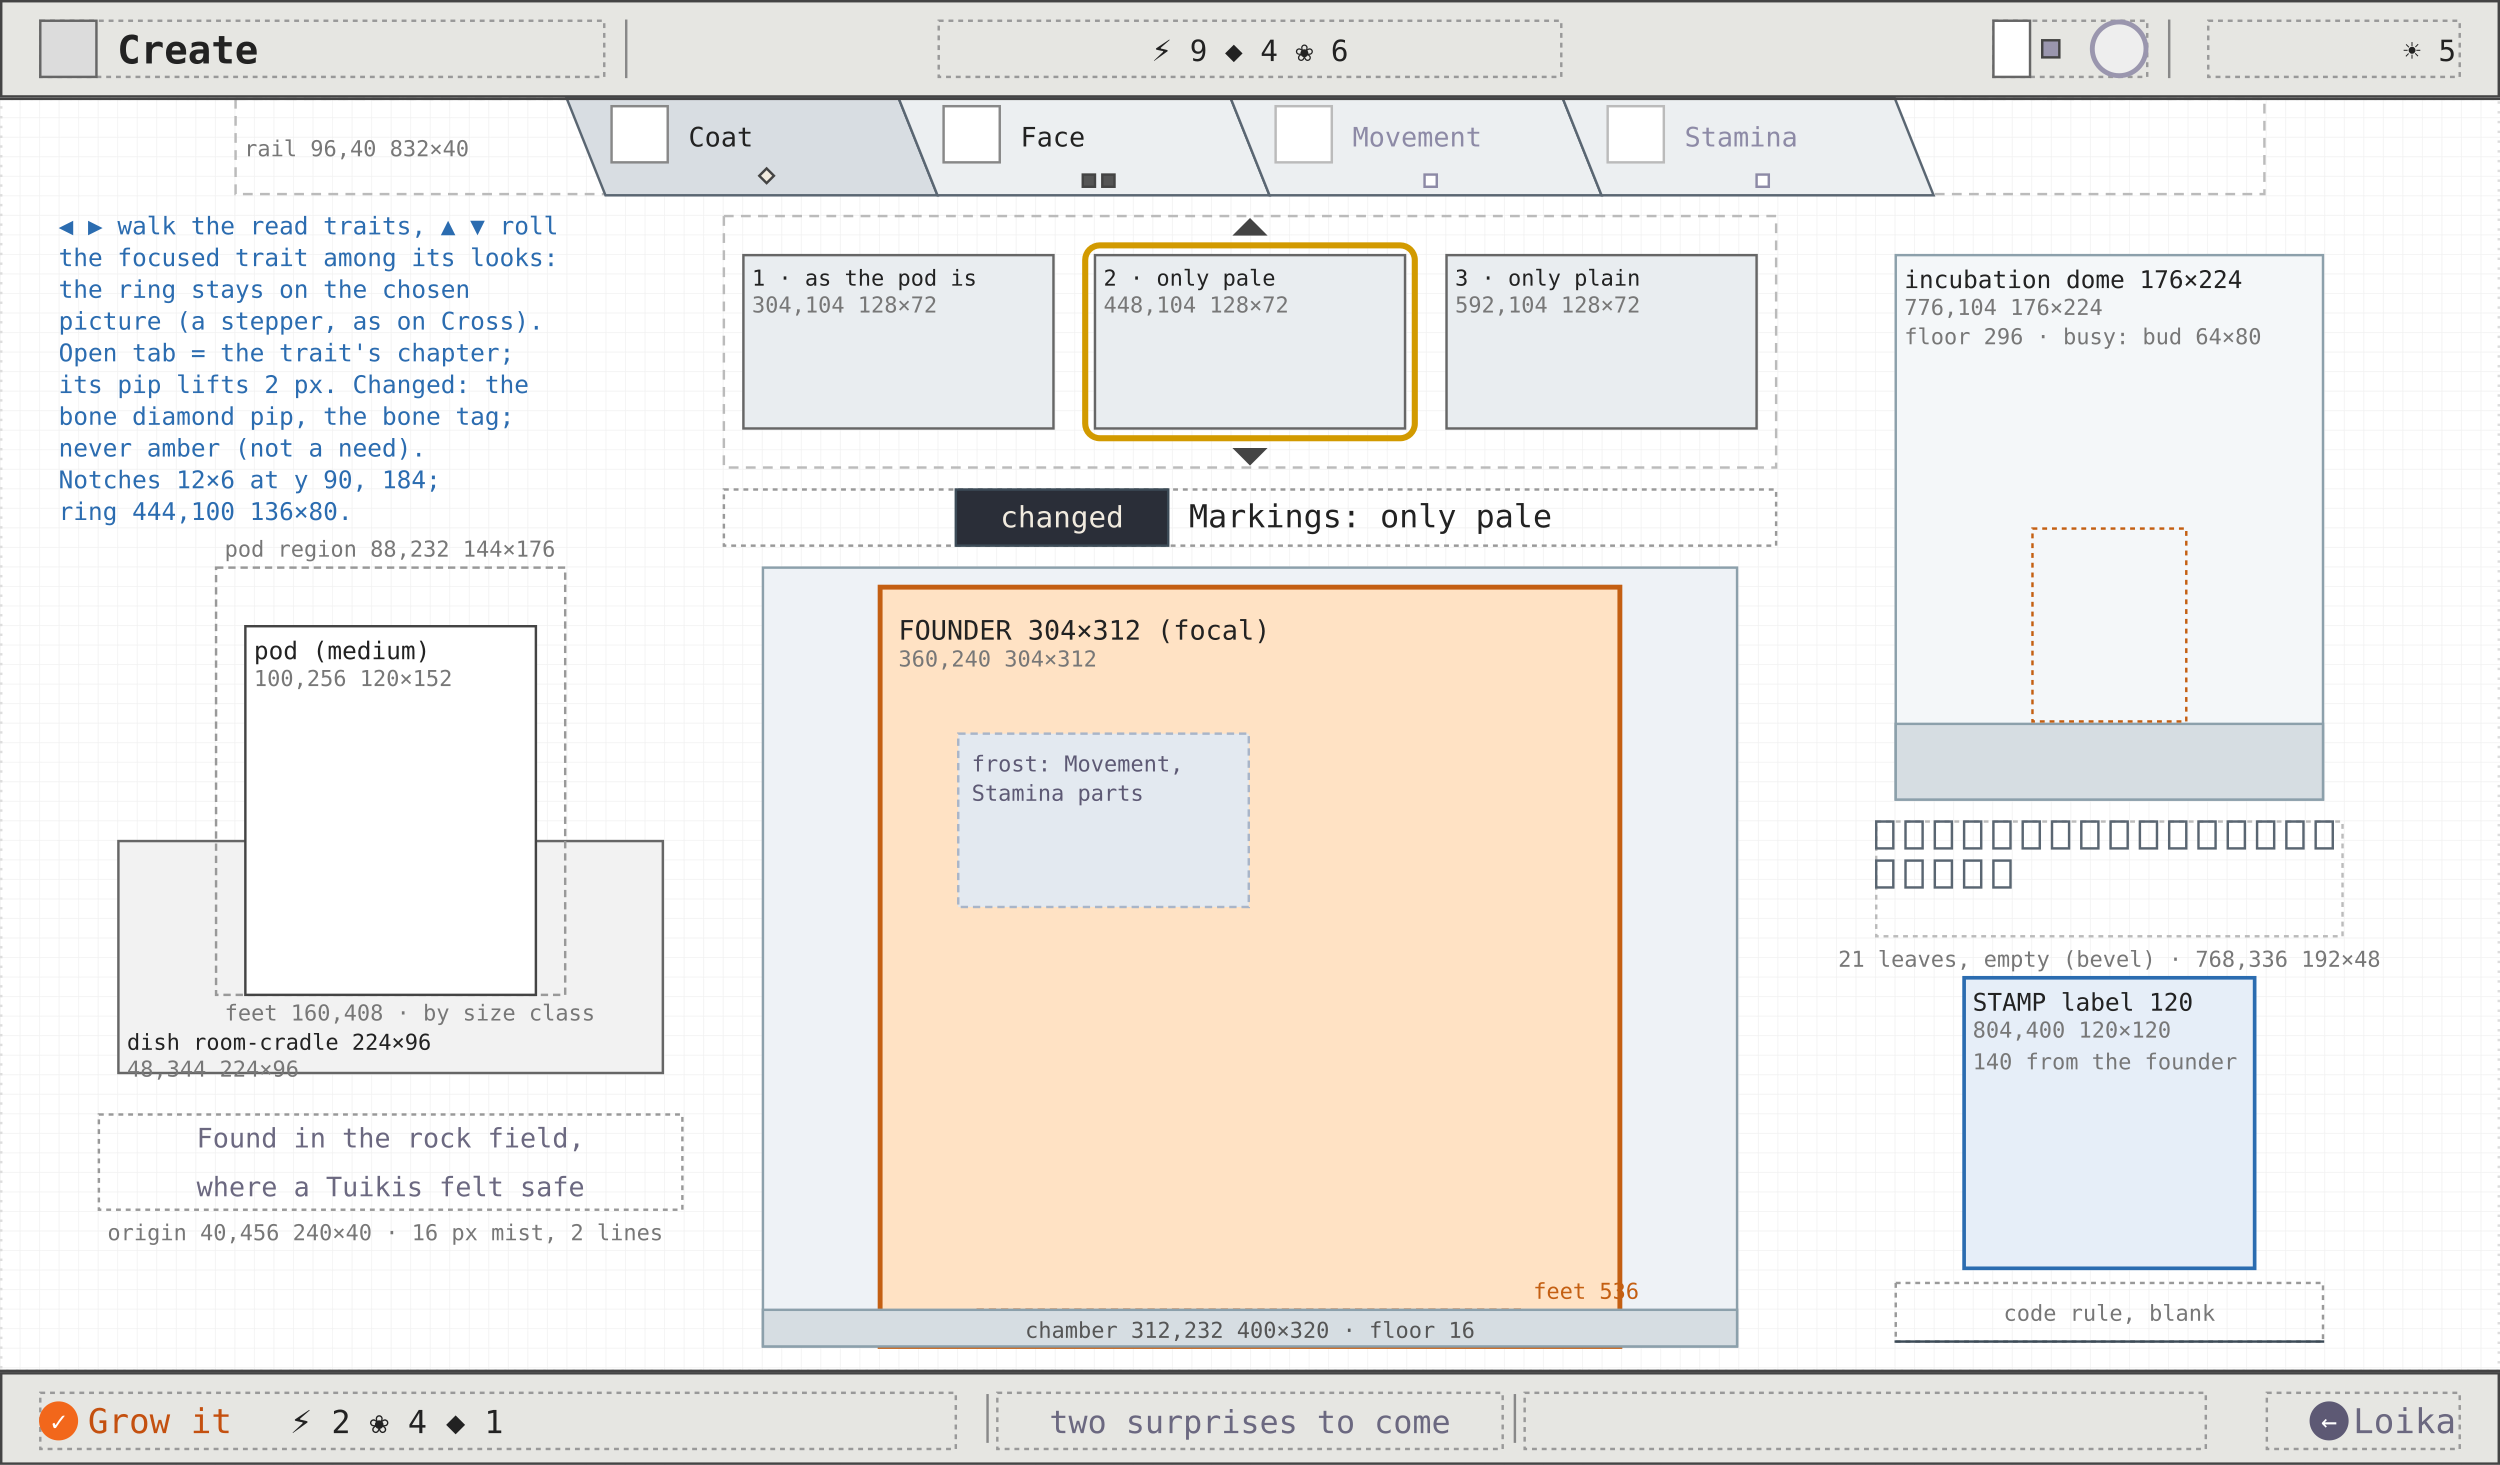
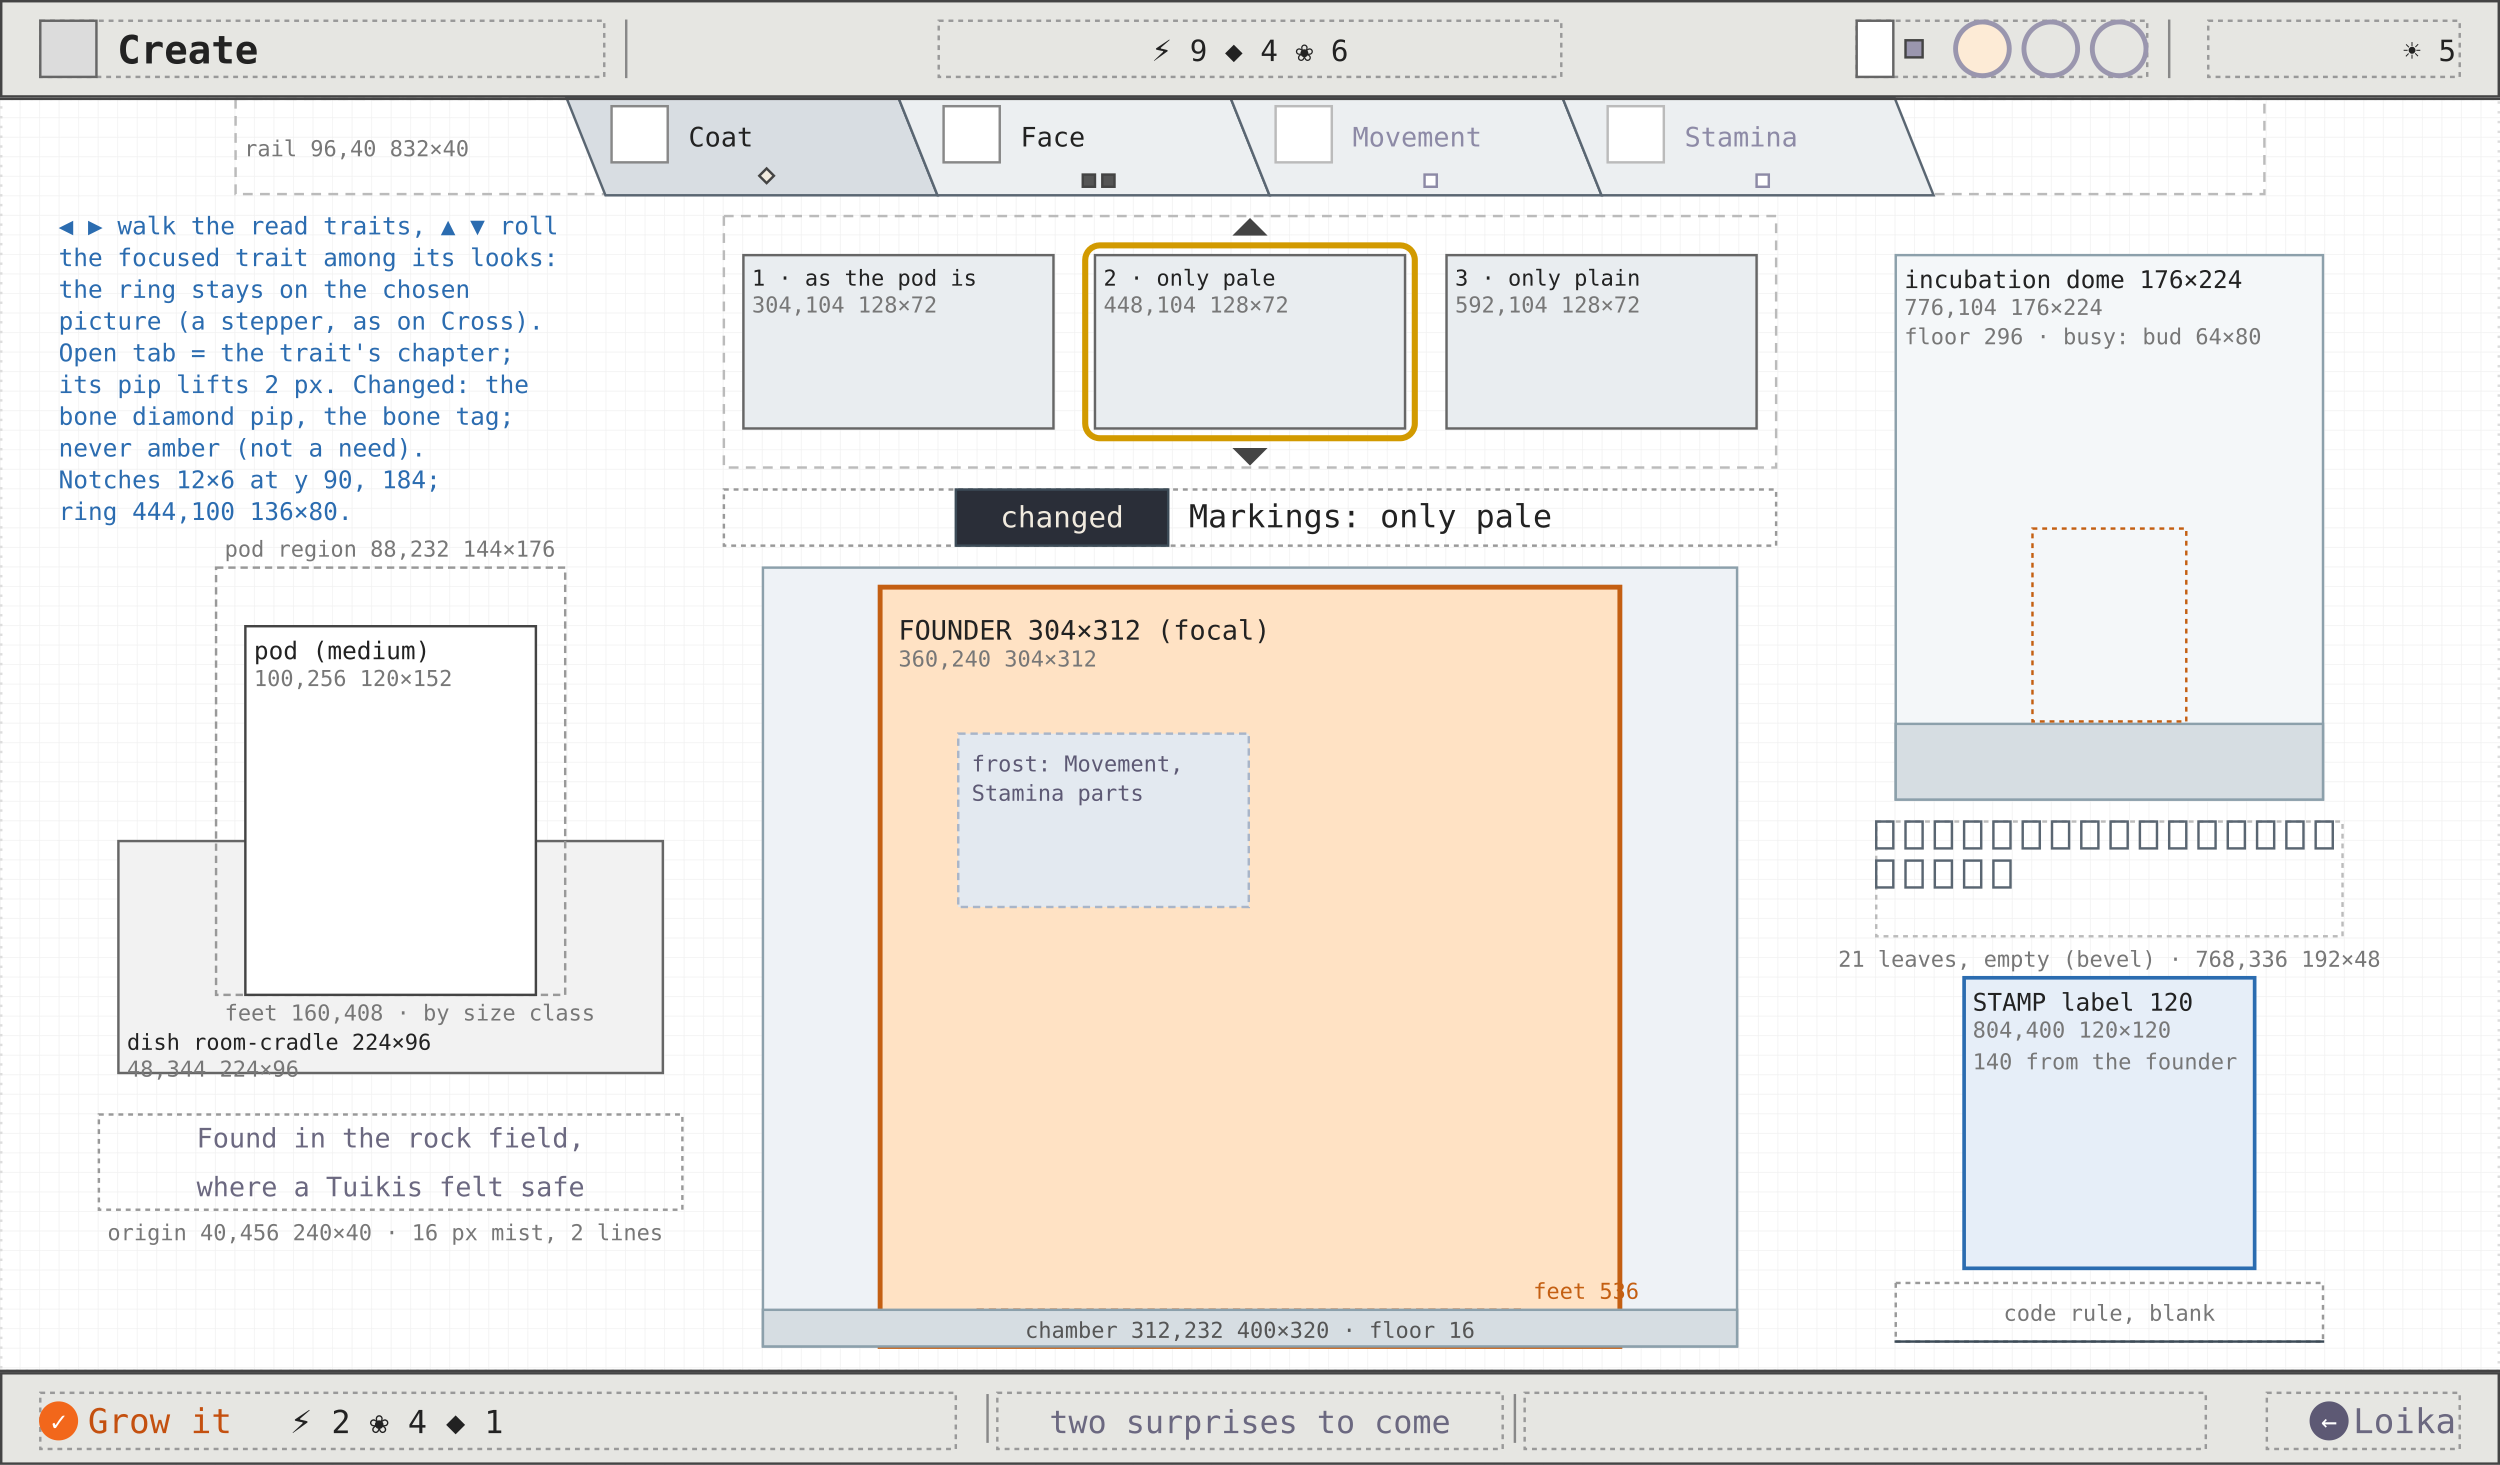
<svg xmlns="http://www.w3.org/2000/svg" viewBox="0 0 1024 600" width="1024" height="600" font-family="ui-monospace, Menlo, Consolas, monospace">
  <defs>
    <pattern id="g8" width="8" height="8" patternUnits="userSpaceOnUse">
      <path d="M8 0H0V8" fill="none" stroke="#efefef" stroke-width="0.5" />
    </pattern>
    <marker id="ah" viewBox="0 0 8 8" refX="7" refY="4" markerWidth="7" markerHeight="7" orient="auto">
      <path d="M0 0L8 4L0 8z" fill="#2b6cb0" />
    </marker>
    <marker id="ao" viewBox="0 0 8 8" refX="7" refY="4" markerWidth="7" markerHeight="7" orient="auto">
      <path d="M0 0L8 4L0 8z" fill="#c45f12" />
    </marker>
    <marker id="ag" viewBox="0 0 8 8" refX="7" refY="4" markerWidth="7" markerHeight="7" orient="auto">
      <path d="M0 0L8 4L0 8z" fill="#6b6880" />
    </marker>
  </defs>
  <rect width="1024" height="600" fill="#ffffff" />
  <rect width="1024" height="600" fill="url(#g8)" />
  <rect x="0.5" y="40.5" width="1023" height="521" fill="none" stroke="#ddd" stroke-width="1" stroke-dasharray="1 3" />
  <rect x="96.5" y="40.5" width="831" height="39" fill="none" stroke="#bbb" stroke-width="1" stroke-dasharray="4 3" />
  <polygon points="232,40 368,40 384,80 248,80" fill="#d8dde2" stroke="#5a6672" stroke-width="1" />
  <rect x="250.5" y="43.5" width="23" height="23" fill="#fff" stroke="#888" stroke-width="1" />
  <text x="282" y="60" font-size="11" fill="#222">Coat</text>
  <polygon points="314,69 317,72 314,75 311,72" fill="#f1ebdf" stroke="#444" stroke-width="1" />
  <polygon points="368,40 504,40 520,80 384,80" fill="#eceff1" stroke="#5a6672" stroke-width="1" />
  <rect x="386.5" y="43.5" width="23" height="23" fill="#fff" stroke="#888" stroke-width="1" />
  <text x="418" y="60" font-size="11" fill="#222">Face</text>
  <rect x="443.5" y="71.5" width="5" height="5" fill="#555" stroke="#444" stroke-width="1" />
  <rect x="451.5" y="71.5" width="5" height="5" fill="#555" stroke="#444" stroke-width="1" />
  <polygon points="504,40 640,40 656,80 520,80" fill="#eceff1" stroke="#5a6672" stroke-width="1" />
  <rect x="522.5" y="43.5" width="23" height="23" fill="#fff" stroke="#bbb" stroke-width="1" />
  <text x="554" y="60" font-size="11" fill="#8d8aa6">Movement</text>
  <rect x="583.5" y="71.5" width="5" height="5" fill="#fff" stroke="#8d8aa6" stroke-width="1" />
  <polygon points="640,40 776,40 792,80 656,80" fill="#eceff1" stroke="#5a6672" stroke-width="1" />
  <rect x="658.5" y="43.5" width="23" height="23" fill="#fff" stroke="#bbb" stroke-width="1" />
  <text x="690" y="60" font-size="11" fill="#8d8aa6">Stamina</text>
  <rect x="719.5" y="71.5" width="5" height="5" fill="#fff" stroke="#8d8aa6" stroke-width="1" />
  <text x="100" y="64" font-size="9" fill="#777">rail 96,40 832×40</text>
  <rect x="48.5" y="344.5" width="223" height="95" fill="#f2f2f2" stroke="#666" stroke-width="1" />
  <text x="52" y="430" font-size="9" fill="#222">dish room-cradle 224×96</text>
  <text x="52" y="441" font-size="9" fill="#777">48,344 224×96</text>
  <rect x="88.5" y="232.5" width="143" height="175" fill="none" stroke="#999" stroke-width="1" stroke-dasharray="3 2" />
  <rect x="100.5" y="256.5" width="119" height="151" fill="#fff" stroke="#444" stroke-width="1" />
  <text x="104" y="270" font-size="10" fill="#222">pod (medium)</text>
  <text x="104" y="281" font-size="9" fill="#777">100,256 120×152</text>
  <text x="92" y="228" font-size="9" fill="#777">pod region 88,232 144×176</text>
  <text x="92" y="418" font-size="9" fill="#777">feet 160,408 · by size class</text>
  <rect x="40.5" y="456.5" width="239" height="39" fill="none" stroke="#999" stroke-width="1" stroke-dasharray="2 2" />
  <text x="160" y="470" font-size="11" fill="#6b6880" text-anchor="middle">Found in the rock field,</text>
  <text x="160" y="490" font-size="11" fill="#6b6880" text-anchor="middle">where a Tuikis felt safe</text>
  <text x="44" y="508" font-size="9" fill="#777">origin 40,456 240×40 · 16 px mist, 2 lines</text>
  <rect x="312.5" y="232.5" width="399" height="319" fill="#eef2f6" stroke="#8ca0ab" stroke-width="1" />
  <rect x="360.5" y="240.5" width="303" height="311" fill="#ffe2c4" stroke="#c45f12" stroke-width="2" />
  <text x="368" y="262" font-size="11" fill="#222">FOUNDER 304×312 (focal)</text>
  <text x="368" y="273" font-size="9" fill="#777">360,240 304×312</text>
  <rect x="392.5" y="300.5" width="119" height="71" fill="#e3e9f0" stroke="#a9b5c8" stroke-width="1" stroke-dasharray="3 2" />
  <text x="398" y="316" font-size="9" fill="#5d5974">frost: Movement,</text>
  <text x="398" y="328" font-size="9" fill="#5d5974">Stamina parts</text>
  <line x1="400" y1="536.5" x2="624" y2="536.5" stroke="#c45f12" stroke-width="1" stroke-dasharray="3 2" />
  <text x="628" y="532" font-size="9" fill="#c45f12">feet 536</text>
  <rect x="312.5" y="536.5" width="399" height="15" fill="#d6dde2" stroke="#8ca0ab" stroke-width="1" />
  <text x="512" y="548" font-size="9" fill="#555" text-anchor="middle">chamber 312,232 400×320 · floor 16</text>
  <rect x="296.5" y="88.5" width="431" height="103" fill="none" stroke="#bbb" stroke-width="1" stroke-dasharray="4 3" />
  <rect x="304.5" y="104.5" width="127" height="71" fill="#e9edf0" stroke="#666" stroke-width="1" />
  <text x="308" y="117" font-size="9" fill="#222">1 · as the pod is</text>
  <text x="308" y="128" font-size="9" fill="#777">304,104 128×72</text>
  <rect x="448.5" y="104.5" width="127" height="71" fill="#e9edf0" stroke="#666" stroke-width="1" />
  <text x="452" y="117" font-size="9" fill="#222">2 · only pale</text>
  <text x="452" y="128" font-size="9" fill="#777">448,104 128×72</text>
  <rect x="592.5" y="104.5" width="127" height="71" fill="#e9edf0" stroke="#666" stroke-width="1" />
  <text x="596" y="117" font-size="9" fill="#222">3 · only plain</text>
  <text x="596" y="128" font-size="9" fill="#777">592,104 128×72</text>
  <rect x="444.5" y="100.5" width="135" height="79" rx="6" fill="none" stroke="#d29a00" stroke-width="2.5" />
  <polygon points="506,96 512,90 518,96" fill="#444" stroke="#444" stroke-width="1" />
  <polygon points="506,184 512,190 518,184" fill="#444" stroke="#444" stroke-width="1" />
  <rect x="296.5" y="200.5" width="431" height="23" fill="none" stroke="#999" stroke-width="1" stroke-dasharray="2 2" />
  <rect x="391.5" y="200.5" width="87" height="23" fill="#2a2e38" stroke="#3c4b57" stroke-width="1" />
  <text x="435" y="216" font-size="12" fill="#f1ebdf" text-anchor="middle">changed</text>
  <text x="487" y="216" font-size="13" fill="#222">Markings: only pale</text>
  <rect x="776.5" y="104.5" width="175" height="223" fill="#f4f7f9" stroke="#8ca0ab" stroke-width="1" />
  <rect x="776.5" y="296.5" width="175" height="31" fill="#d6dde2" stroke="#8ca0ab" stroke-width="1" />
  <text x="780" y="118" font-size="10" fill="#222">incubation dome 176×224</text>
  <text x="780" y="129" font-size="9" fill="#777">776,104 176×224</text>
  <text x="780" y="141" font-size="9" fill="#777">floor 296 · busy: bud 64×80</text>
  <rect x="832.5" y="216.5" width="63" height="79" fill="none" stroke="#c45f12" stroke-width="1" stroke-dasharray="2 2" />
  <rect x="768.5" y="336.5" width="191" height="47" fill="none" stroke="#bbb" stroke-width="1" stroke-dasharray="2 2" />
  <rect x="768.5" y="336.5" width="7" height="11" fill="none" stroke="#5a6672" stroke-width="1" />
  <rect x="780.5" y="336.5" width="7" height="11" fill="none" stroke="#5a6672" stroke-width="1" />
  <rect x="792.5" y="336.5" width="7" height="11" fill="none" stroke="#5a6672" stroke-width="1" />
  <rect x="804.5" y="336.5" width="7" height="11" fill="none" stroke="#5a6672" stroke-width="1" />
  <rect x="816.5" y="336.5" width="7" height="11" fill="none" stroke="#5a6672" stroke-width="1" />
  <rect x="828.5" y="336.5" width="7" height="11" fill="none" stroke="#5a6672" stroke-width="1" />
  <rect x="840.5" y="336.5" width="7" height="11" fill="none" stroke="#5a6672" stroke-width="1" />
  <rect x="852.5" y="336.5" width="7" height="11" fill="none" stroke="#5a6672" stroke-width="1" />
  <rect x="864.5" y="336.5" width="7" height="11" fill="none" stroke="#5a6672" stroke-width="1" />
  <rect x="876.5" y="336.5" width="7" height="11" fill="none" stroke="#5a6672" stroke-width="1" />
  <rect x="888.5" y="336.5" width="7" height="11" fill="none" stroke="#5a6672" stroke-width="1" />
  <rect x="900.5" y="336.5" width="7" height="11" fill="none" stroke="#5a6672" stroke-width="1" />
  <rect x="912.5" y="336.5" width="7" height="11" fill="none" stroke="#5a6672" stroke-width="1" />
  <rect x="924.5" y="336.5" width="7" height="11" fill="none" stroke="#5a6672" stroke-width="1" />
  <rect x="936.5" y="336.5" width="7" height="11" fill="none" stroke="#5a6672" stroke-width="1" />
  <rect x="948.5" y="336.5" width="7" height="11" fill="none" stroke="#5a6672" stroke-width="1" />
  <rect x="768.5" y="352.5" width="7" height="11" fill="none" stroke="#5a6672" stroke-width="1" />
  <rect x="780.5" y="352.5" width="7" height="11" fill="none" stroke="#5a6672" stroke-width="1" />
  <rect x="792.5" y="352.5" width="7" height="11" fill="none" stroke="#5a6672" stroke-width="1" />
  <rect x="804.5" y="352.5" width="7" height="11" fill="none" stroke="#5a6672" stroke-width="1" />
  <rect x="816.5" y="352.5" width="7" height="11" fill="none" stroke="#5a6672" stroke-width="1" />
  <text x="864" y="396" font-size="9" fill="#777" text-anchor="middle">21 leaves, empty (bevel) · 768,336 192×48</text>
  <rect x="804.5" y="400.5" width="119" height="119" fill="#e6eef8" stroke="#2b6cb0" stroke-width="1.5" />
  <text x="808" y="414" font-size="10" fill="#222">STAMP label 120</text>
  <text x="808" y="425" font-size="9" fill="#777">804,400 120×120</text>
  <text x="808" y="438" font-size="9" fill="#777">140 from the founder</text>
  <rect x="776.5" y="525.5" width="175" height="24" fill="none" stroke="#999" stroke-width="1" stroke-dasharray="2 2" />
  <line x1="776" y1="549.5" x2="952" y2="549.5" stroke="#3c4b57" stroke-width="1" />
  <text x="864" y="541" font-size="9" fill="#777" text-anchor="middle">code rule, blank</text>
  <text x="24" y="96" font-size="10" fill="#2b6cb0">◀ ▶ walk the read traits, ▲ ▼ roll</text>
  <text x="24" y="109" font-size="10" fill="#2b6cb0">the focused trait among its looks:</text>
  <text x="24" y="122" font-size="10" fill="#2b6cb0">the ring stays on the chosen</text>
  <text x="24" y="135" font-size="10" fill="#2b6cb0">picture (a stepper, as on Cross).</text>
  <text x="24" y="148" font-size="10" fill="#2b6cb0">Open tab = the trait's chapter;</text>
  <text x="24" y="161" font-size="10" fill="#2b6cb0">its pip lifts 2 px. Changed: the</text>
  <text x="24" y="174" font-size="10" fill="#2b6cb0">bone diamond pip, the bone tag;</text>
  <text x="24" y="187" font-size="10" fill="#2b6cb0">never amber (not a need).</text>
  <text x="24" y="200" font-size="10" fill="#2b6cb0">Notches 12×6 at y 90, 184;</text>
  <text x="24" y="213" font-size="10" fill="#2b6cb0">ring 444,100 136×80.</text>
  <line x1="0" y1="40.5" x2="1024" y2="40.5" stroke="#444" stroke-width="1" />
  <rect x="0.5" y="0.5" width="1023" height="39" fill="#e6e6e2" stroke="#444" stroke-width="1" />
  <rect x="16.5" y="8.5" width="231" height="23" fill="none" stroke="#999" stroke-width="1" stroke-dasharray="2 2" />
  <rect x="16.5" y="8.5" width="23" height="23" fill="#dcdcdc" stroke="#666" stroke-width="1" />
  <text x="48" y="26" font-size="16" fill="#222" font-weight="600">Create</text>
  <line x1="256.5" y1="8" x2="256.5" y2="32" stroke="#888" stroke-width="1" />
  <line x1="888.5" y1="8" x2="888.5" y2="32" stroke="#888" stroke-width="1" />
  <rect x="384.5" y="8.5" width="255" height="23" fill="none" stroke="#999" stroke-width="1" stroke-dasharray="2 2" />
  <text x="512" y="25" font-size="12" fill="#222" text-anchor="middle">⚡ 9   ◆ 4   ❀ 6</text>
-   <rect x="816.5" y="8.5" width="63" height="23" fill="none" stroke="#999" stroke-width="1" stroke-dasharray="2 2" />
-   <rect x="816.5" y="8.5" width="15" height="23" fill="#fff" stroke="#666" stroke-width="1" />
-   <rect x="836.5" y="16.5" width="7" height="7" fill="#9a96ae" stroke="#444" stroke-width="1" />
-   <circle cx="868" cy="20" r="11" fill="#eee" stroke="#9a96ae" stroke-width="2" />
+   <rect x="760.5" y="8.5" width="119" height="23" fill="none" stroke="#999" stroke-width="1" stroke-dasharray="2 2" />
+   <rect x="760.5" y="8.5" width="15" height="23" fill="#fff" stroke="#666" stroke-width="1" />
+   <rect x="780.5" y="16.5" width="7" height="7" fill="#9a96ae" stroke="#444" stroke-width="1" />
+   <circle cx="812" cy="20" r="11" fill="#fdebd6" stroke="#9a96ae" stroke-width="2" />
+   <circle cx="840" cy="20" r="11" fill="none" stroke="#9a96ae" stroke-width="2" />
+   <circle cx="868" cy="20" r="11" fill="none" stroke="#9a96ae" stroke-width="2" />
  <rect x="904.5" y="8.5" width="103" height="23" fill="none" stroke="#999" stroke-width="1" stroke-dasharray="2 2" />
  <text x="1006" y="25" font-size="12" fill="#222" text-anchor="end">☀ 5</text>
  <line x1="0" y1="561.5" x2="1024" y2="561.5" stroke="#444" stroke-width="1" />
  <rect x="0.5" y="562.5" width="1023" height="37" fill="#e6e6e2" stroke="#444" stroke-width="1" />
  <rect x="16.5" y="570.5" width="375" height="23" fill="none" stroke="#999" stroke-width="1" stroke-dasharray="2 2" />
  <rect x="408.5" y="570.5" width="207" height="23" fill="none" stroke="#999" stroke-width="1" stroke-dasharray="2 2" />
  <rect x="624.5" y="570.5" width="279" height="23" fill="none" stroke="#999" stroke-width="1" stroke-dasharray="2 2" />
  <rect x="928.5" y="570.5" width="79" height="23" fill="none" stroke="#999" stroke-width="1" stroke-dasharray="2 2" />
  <line x1="404.5" y1="571" x2="404.5" y2="591" stroke="#888" stroke-width="1" />
  <line x1="620.5" y1="571" x2="620.5" y2="591" stroke="#888" stroke-width="1" />
  <circle cx="24" cy="582" r="8" fill="#f2671b" />
  <text x="24" y="586" font-size="11" fill="#fff" text-anchor="middle">✓</text>
  <text x="36" y="587" font-size="14" fill="#c4500f">Grow it</text>
  <text x="118.8" y="587" font-size="13" fill="#222">⚡ 2  ❀ 4  ◆ 1</text>
  <text x="512" y="587" font-size="13" fill="#6b6880" text-anchor="middle">two surprises to come</text>
  <circle cx="954" cy="582" r="8" fill="#5d5974" />
  <text x="954" y="586" font-size="11" fill="#fff" text-anchor="middle">←</text>
  <text x="1006" y="587" font-size="14" fill="#6b6880" text-anchor="end">Loika</text>
</svg>
